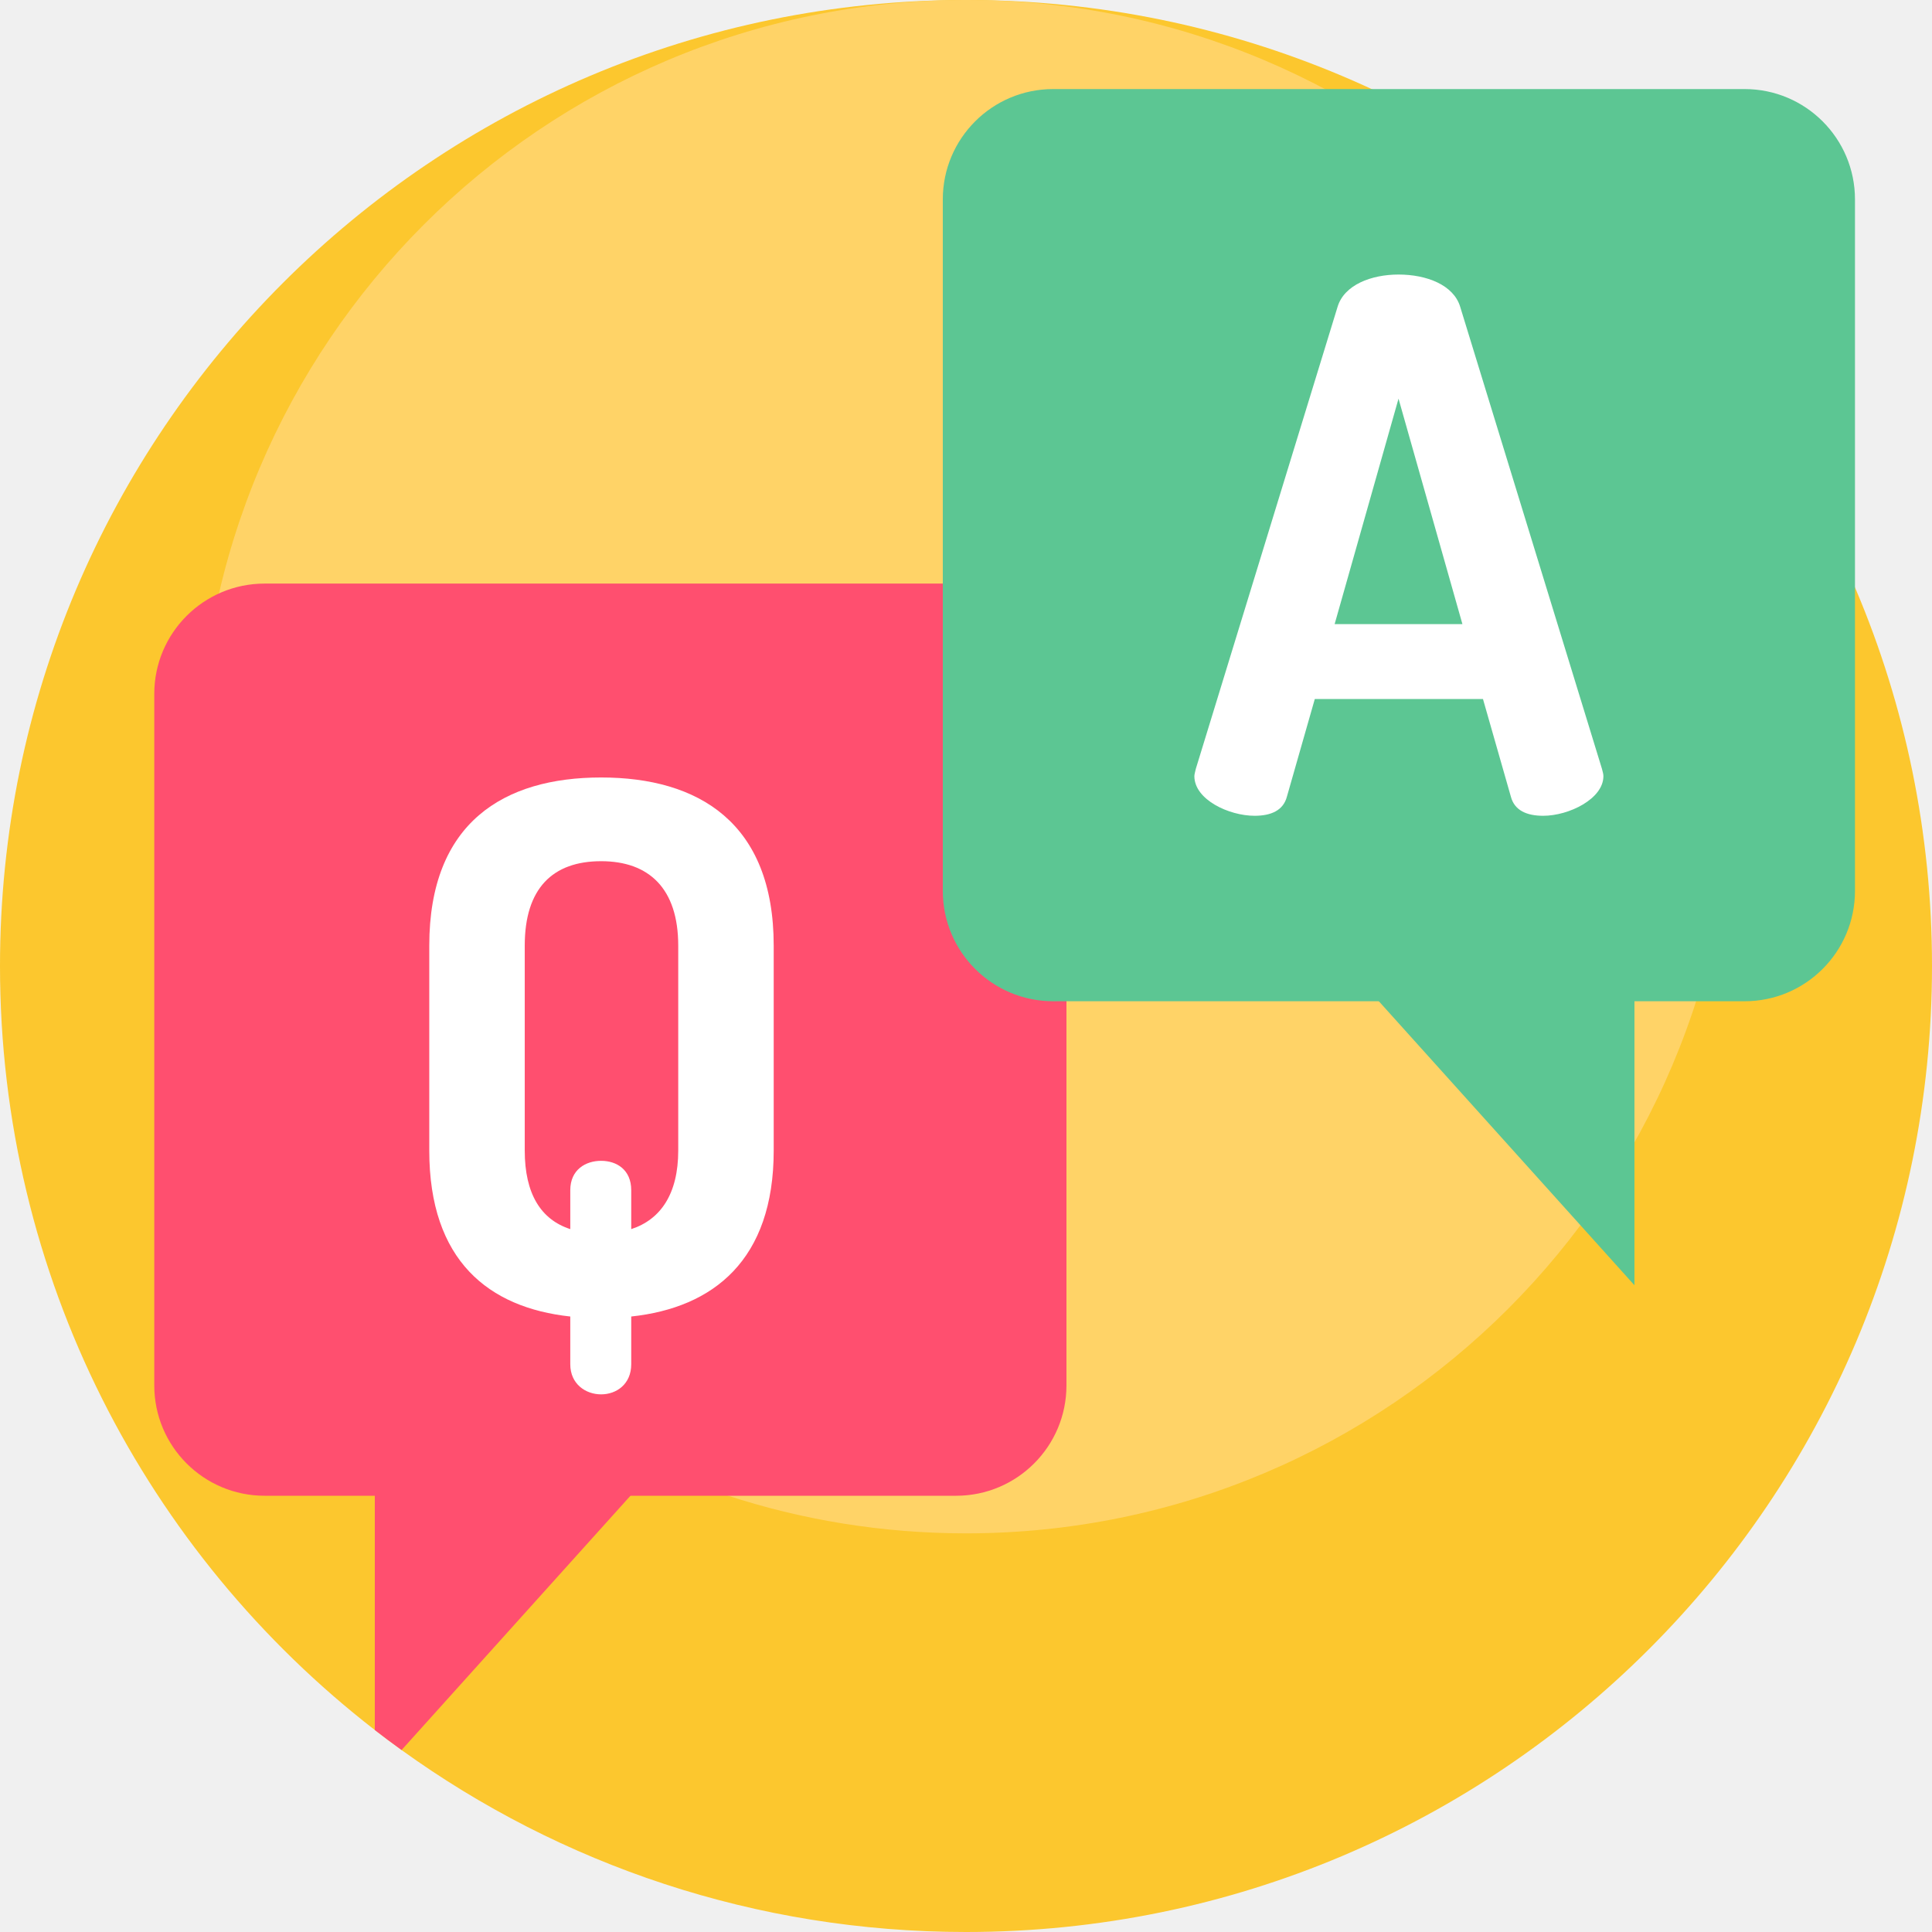
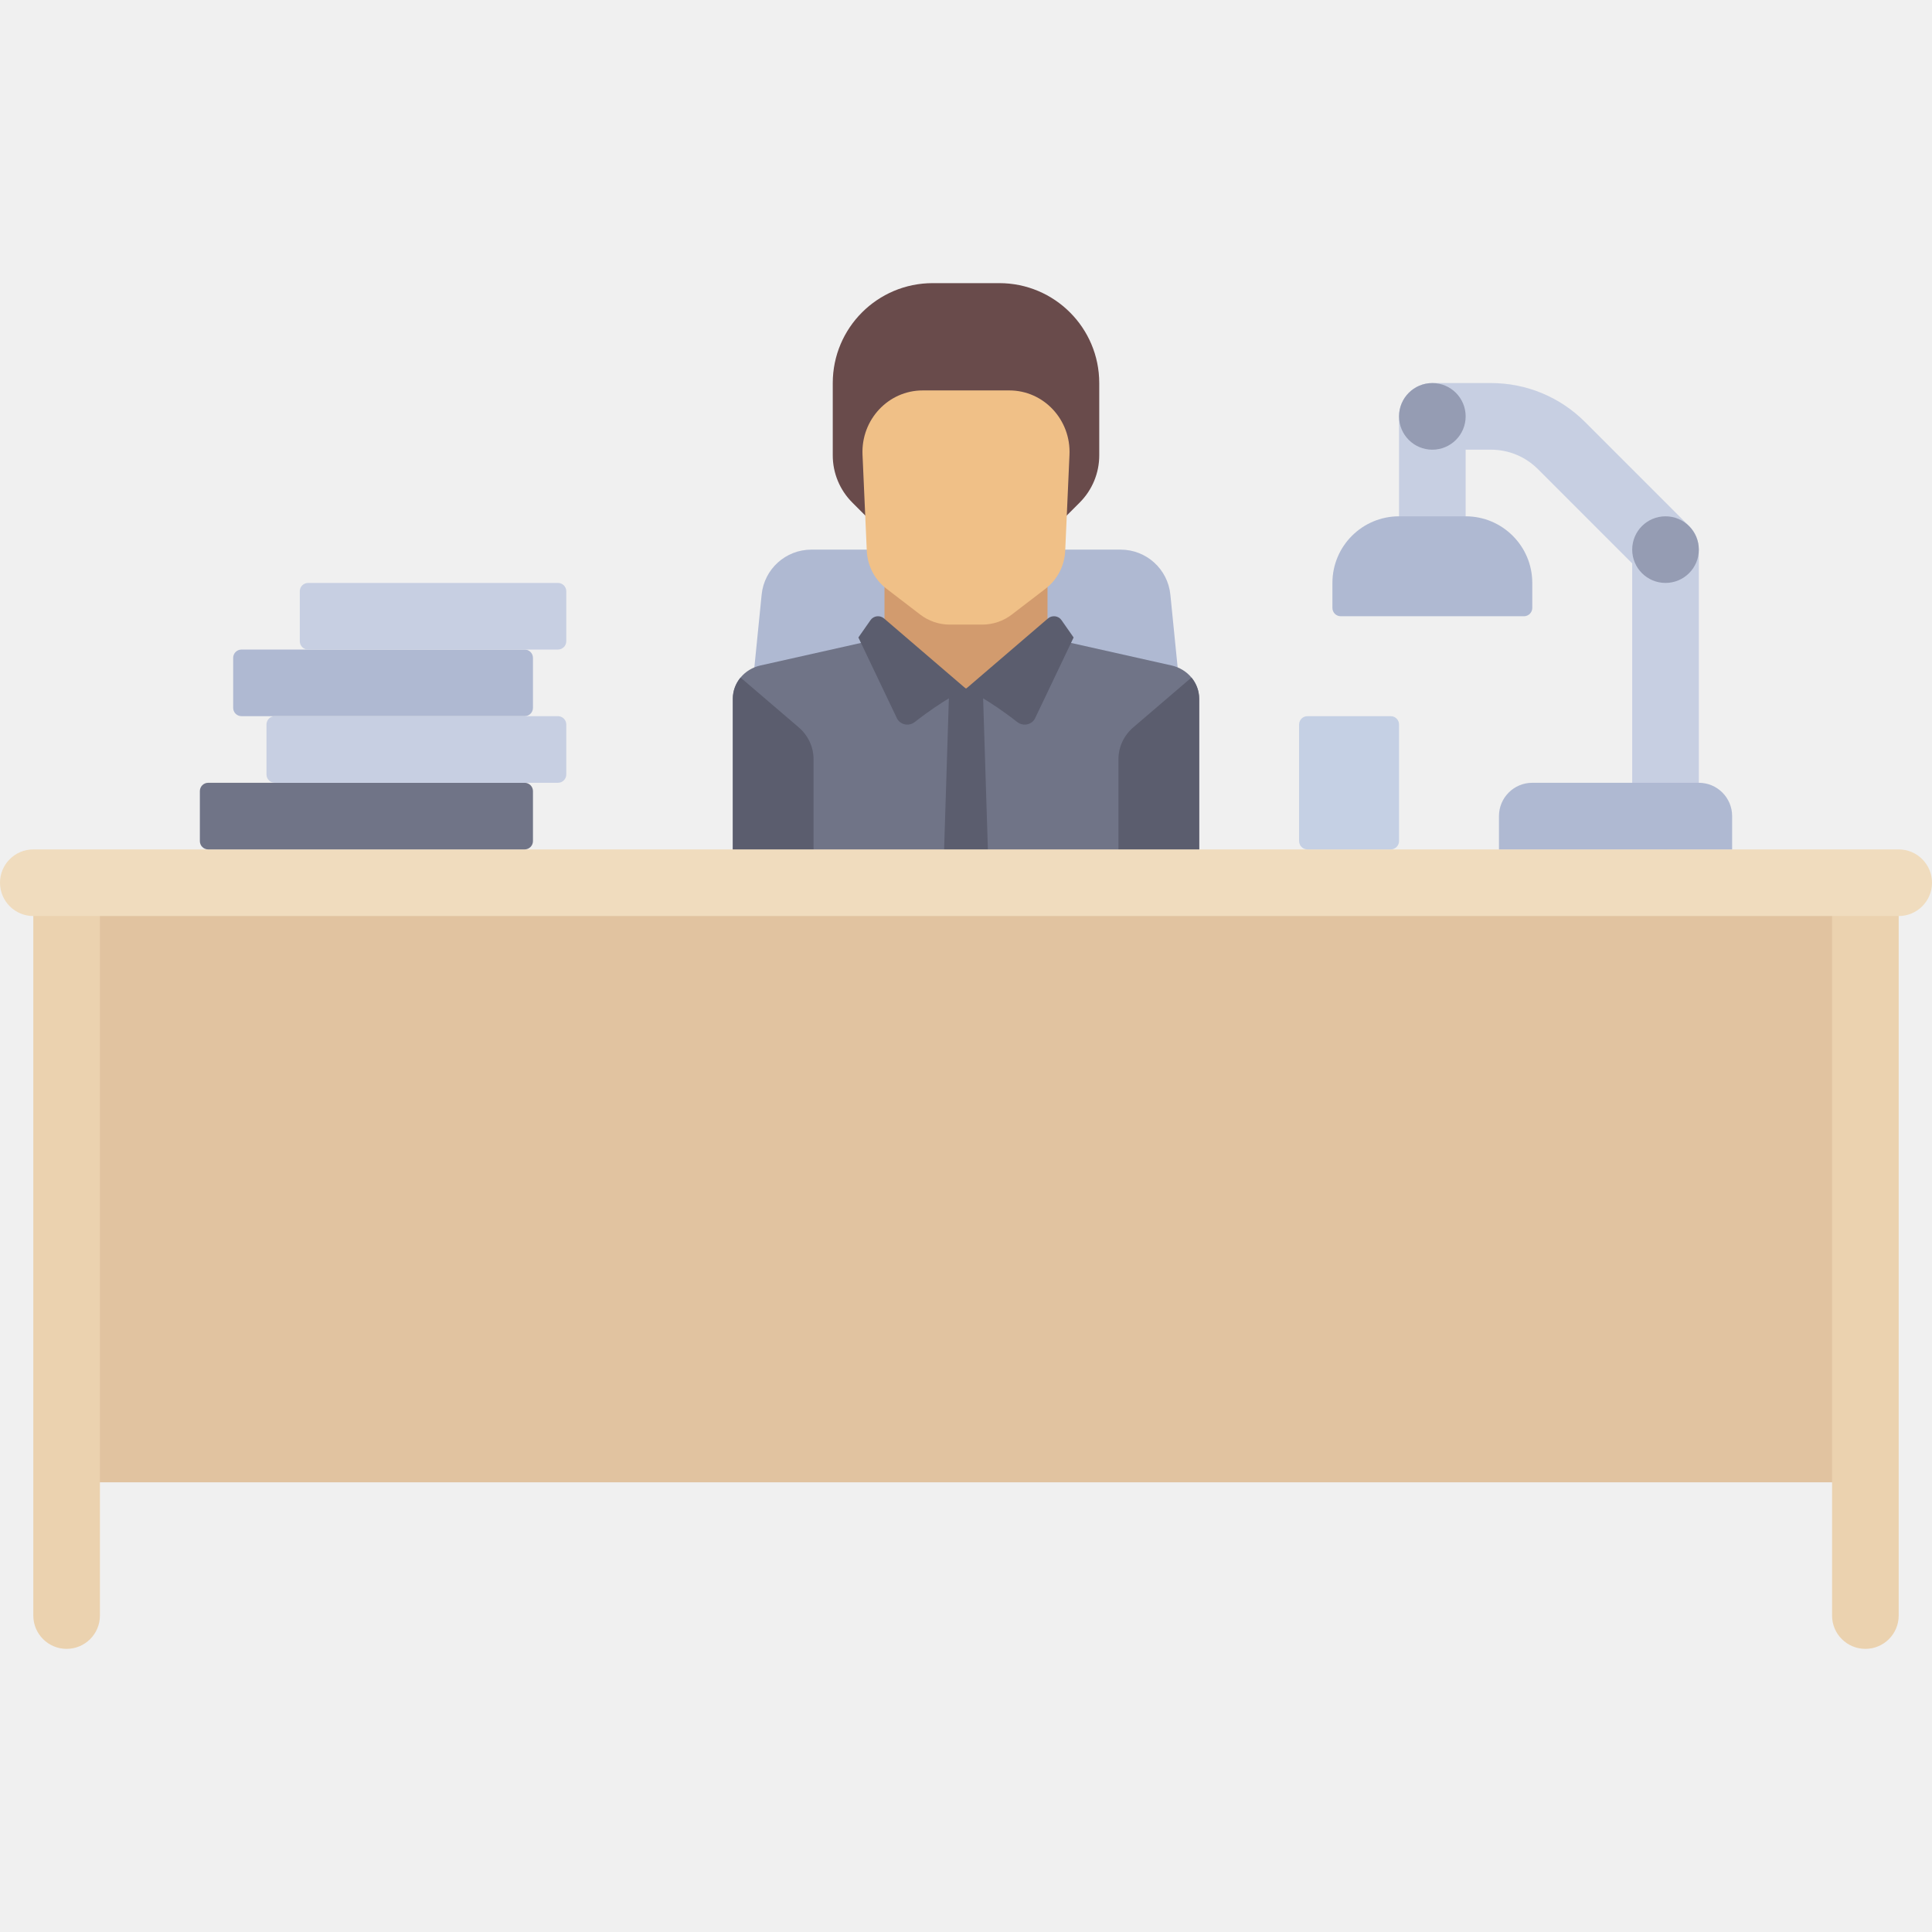
- <svg xmlns="http://www.w3.org/2000/svg" version="1.1" id="Capa_1" x="0px" y="0px" viewBox="0 0 512 512" style="enable-background:new 0 0 512 512;" xml:space="preserve">
-   <path style="fill:#FCC72E;" d="M512,256c0,141.385-114.615,256-256,256c-55.839,0-107.499-17.878-149.577-48.222  c-2.393-1.724-4.765-3.5-7.095-5.308C38.902,411.648,0,338.359,0,256C0,114.615,114.615,0,256,0S512,114.615,512,256z" />
-   <path style="fill:#FFD367;" d="M459.177,203.177c0,112.212-90.965,203.177-203.177,203.177c-44.317,0-85.318-14.189-118.713-38.271  c-1.899-1.368-3.781-2.778-5.631-4.213c-47.958-37.161-78.832-95.327-78.832-160.692C52.823,90.965,143.788,0,256,0  S459.177,90.965,459.177,203.177z" />
+ <svg xmlns="http://www.w3.org/2000/svg" version="1.1" id="Layer_1" x="0px" y="0px" viewBox="0 0 512 512" style="enable-background:new 0 0 512 512;" xml:space="preserve">
+   <path style="fill:#AFB9D2;" d="M296.982,145.655h-81.964c-6.803,0-12.499,5.155-13.175,11.924l-7.636,76.352h123.586l-7.635-76.352  C309.481,150.809,303.785,145.655,296.982,145.655z" />
+   <rect x="17.655" y="233.931" style="fill:#E1C3A0;" width="476.69" height="158.897" />
  <g>
-     <path style="fill:#FF4F6F;" d="M253.375,396.391H70.13c-16.152,0-29.246-13.094-29.246-29.246V183.901   c0-16.152,13.094-29.246,29.246-29.246h183.245c16.152,0,29.246,13.094,29.246,29.246v183.245   C282.621,383.298,269.527,396.391,253.375,396.391z" />
-     <path style="fill:#FF4F6F;" d="M194.957,365.401l-27.888,30.992l-60.646,67.385c-2.393-1.724-4.765-3.5-7.095-5.308v-82.442   L194.957,365.401z" />
+     <path style="fill:#EBD2AF;" d="M17.655,436.966L17.655,436.966c-4.875,0-8.828-3.953-8.828-8.828V233.931h17.655v194.207   C26.483,433.013,22.53,436.966,17.655,436.966z" />
+     <path style="fill:#EBD2AF;" d="M494.345,436.966L494.345,436.966c-4.875,0-8.828-3.953-8.828-8.828V233.931h17.655v194.207   C503.172,433.013,499.22,436.966,494.345,436.966z" />
+   </g>
+   <polygon style="fill:#D29B6E;" points="277.601,172.922 277.601,153.89 234.399,153.89 234.399,172.922 256,194.675 " />
+   <path style="fill:#707487;" d="M310.464,176.353l-29.409-6.596c-0.444-0.099-0.853-0.268-1.235-0.473L256,182.528l-22.891-13.885  c-0.593,0.532-1.329,0.927-2.164,1.114l-29.409,6.596c-4.295,0.963-7.329,4.616-7.329,8.821v39.928c0,2.503,2.129,4.531,4.754,4.531  h114.08c2.625,0,4.754-2.028,4.754-4.531v-39.929C317.793,180.969,314.759,177.316,310.464,176.353z" />
+   <g>
+     <path style="fill:#5B5D6E;" d="M300.345,192.746l15.401-13.187c1.291,1.558,2.047,3.518,2.047,5.615v39.929   c0,2.503-2.129,4.531-4.754,4.531h-16.637v-28.462C296.403,197.958,297.836,194.894,300.345,192.746z" />
+     <path style="fill:#5B5D6E;" d="M211.655,192.746l-15.401-13.187c-1.291,1.558-2.047,3.518-2.047,5.615v39.929   c0,2.503,2.129,4.531,4.754,4.531h16.637v-28.462C215.597,197.958,214.164,194.894,211.655,192.746z" />
+     <polygon style="fill:#5B5D6E;" points="261.942,229.634 250.058,229.634 251.543,182.452 260.456,182.452  " />
+     <path style="fill:#5B5D6E;" d="M234.276,163.892L256,182.528c0,0-6.083,2.927-13.591,8.828c-1.549,1.217-3.892,0.724-4.722-1.017   l-10.206-21.402l3.229-4.617C231.512,163.17,233.199,162.968,234.276,163.892z" />
+     <path style="fill:#5B5D6E;" d="M277.724,163.892L256,182.528c0,0,6.083,2.927,13.591,8.828c1.549,1.217,3.892,0.724,4.722-1.017   l10.206-21.402l-3.229-4.617C280.488,163.17,278.801,162.968,277.724,163.892z" />
+   </g>
+   <path style="fill:#694B4B;" d="M264.828,75.034h-17.655c-14.626,0-26.483,11.857-26.483,26.483v19.17  c0,4.682,1.86,9.173,5.171,12.484l3.657,3.656h52.966l3.657-3.657c3.311-3.311,5.171-7.801,5.171-12.484v-19.169  C291.31,86.891,279.454,75.034,264.828,75.034z" />
+   <path style="fill:#F0C087;" d="M228.577,120.511l1.131,25.446c0.177,3.969,2.08,7.65,5.19,10.035l8.963,6.872  c2.251,1.726,4.99,2.659,7.804,2.659h8.671c2.814,0,5.553-0.934,7.804-2.659l8.963-6.872c3.109-2.385,5.013-6.065,5.19-10.035  l1.131-25.446c0.413-9.284-6.838-17.043-15.928-17.043h-22.987C235.416,103.468,228.164,111.226,228.577,120.511z" />
+   <path style="fill:#F0DCBE;" d="M503.172,225.103H8.828c-4.875,0-8.828,3.953-8.828,8.828l0,0c0,4.875,3.953,8.828,8.828,8.828  h494.345c4.875,0,8.828-3.953,8.828-8.828l0,0C512,229.056,508.047,225.103,503.172,225.103z" />
+   <path style="fill:#C7CFE2;" d="M441.379,225.103c-4.875,0-8.828-3.953-8.828-8.828v-66.964l-24.966-24.97  c-3.336-3.332-7.772-5.171-12.487-5.171h-6.686v17.655c0,4.875-3.953,8.828-8.828,8.828s-8.828-3.953-8.828-8.828v-26.483  c0-4.875,3.953-8.828,8.828-8.828H395.1c9.427,0,18.293,3.672,24.97,10.338l27.552,27.559c1.655,1.655,2.586,3.901,2.586,6.241  v70.621C450.207,221.151,446.254,225.103,441.379,225.103z" />
+   <g>
+     <path style="fill:#AFB9D2;" d="M388.414,136.828h-17.655c-9.751,0-17.655,7.904-17.655,17.655v6.621   c0,1.219,0.988,2.207,2.207,2.207h48.552c1.219,0,2.207-0.988,2.207-2.207v-6.621C406.069,144.732,398.164,136.828,388.414,136.828   z" />
+     <path style="fill:#AFB9D2;" d="M459.034,225.103h-61.793v-8.828c0-4.875,3.953-8.828,8.828-8.828h44.138   c4.875,0,8.828,3.953,8.828,8.828V225.103z" />
  </g>
  <g>
-     <path style="fill:#5CC693;" d="M279.097,265.341h183.245c16.152,0,29.246-13.094,29.246-29.246V52.85   c0-16.152-13.094-29.246-29.246-29.246H279.097c-16.152,0-29.246,13.094-29.246,29.246v183.245   C249.852,252.248,262.945,265.341,279.097,265.341z" />
-     <polyline style="fill:#5CC693;" points="337.515,234.349 433.147,340.606 433.147,244.975  " />
+     <circle style="fill:#959CB3;" cx="379.586" cy="110.345" r="8.828" />
+     <circle style="fill:#959CB3;" cx="441.379" cy="145.655" r="8.828" />
  </g>
+   <path style="fill:#707487;" d="M139.034,225.103H55.172c-1.219,0-2.207-0.988-2.207-2.207v-13.241c0-1.219,0.988-2.207,2.207-2.207  h83.862c1.219,0,2.207,0.988,2.207,2.207v13.241C141.241,224.116,140.254,225.103,139.034,225.103z" />
+   <path style="fill:#AFB9D2;" d="M139.034,189.793H64c-1.219,0-2.207-0.988-2.207-2.207v-13.241c0-1.219,0.988-2.207,2.207-2.207  h75.034c1.219,0,2.207,0.988,2.207,2.207v13.241C141.241,188.806,140.254,189.793,139.034,189.793z" />
  <g>
-     <path style="fill:#FFFFFF;" d="M316.519,205.68c0-0.389,0.195-1.167,0.389-1.946l37.561-122.415   c1.753-5.839,8.954-8.563,16.154-8.563c7.396,0,14.596,2.725,16.347,8.563l37.561,122.415c0.195,0.778,0.389,1.363,0.389,1.946   c0,6.033-9.145,10.51-15.958,10.51c-4.282,0-7.591-1.363-8.563-5.06l-7.396-25.884h-44.568l-7.394,25.884   c-0.974,3.698-4.282,5.06-8.563,5.06C325.666,216.189,316.519,211.908,316.519,205.68z M387.555,165.394l-16.932-59.747   l-16.932,59.747H387.555z" />
-     <path style="fill:#FFFFFF;" d="M151.13,361.54v-12.651c-21.603-2.335-37.368-14.791-37.368-43.984v-54.298   c0-32.696,19.85-44.567,45.541-44.567s45.736,11.871,45.736,44.567v54.298c0,28.998-15.959,41.649-37.756,43.984v12.651   c0,5.255-3.893,7.979-7.98,7.979S151.13,366.795,151.13,361.54z M179.739,250.607c0-15.18-7.787-22.381-20.436-22.381   c-12.845,0-20.241,7.2-20.241,22.381v54.298c0,11.482,4.282,18.294,12.068,20.824v-10.314c0-5.45,4.087-7.785,8.173-7.785   s7.98,2.335,7.98,7.785v10.314c7.784-2.531,12.456-9.341,12.456-20.824V250.607z" />
+     <path style="fill:#C7CFE2;" d="M147.862,172.138H81.655c-1.219,0-2.207-0.988-2.207-2.207V156.69c0-1.219,0.988-2.207,2.207-2.207   h66.207c1.219,0,2.207,0.988,2.207,2.207v13.241C150.069,171.15,149.081,172.138,147.862,172.138z" />
+     <path style="fill:#C7CFE2;" d="M147.862,207.448H72.828c-1.219,0-2.207-0.988-2.207-2.207V192c0-1.219,0.988-2.207,2.207-2.207   h75.034c1.219,0,2.207,0.988,2.207,2.207v13.241C150.069,206.461,149.081,207.448,147.862,207.448z" />
  </g>
+   <path style="fill:#C5D0E4;" d="M368.552,225.103h-22.069c-1.219,0-2.207-0.988-2.207-2.207V192c0-1.219,0.988-2.207,2.207-2.207  h22.069c1.219,0,2.207,0.988,2.207,2.207v30.897C370.759,224.116,369.77,225.103,368.552,225.103z" />
  <g>
</g>
  <g>
</g>
  <g>
</g>
  <g>
</g>
  <g>
</g>
  <g>
</g>
  <g>
</g>
  <g>
</g>
  <g>
</g>
  <g>
</g>
  <g>
</g>
  <g>
</g>
  <g>
</g>
  <g>
</g>
  <g>
</g>
</svg>
